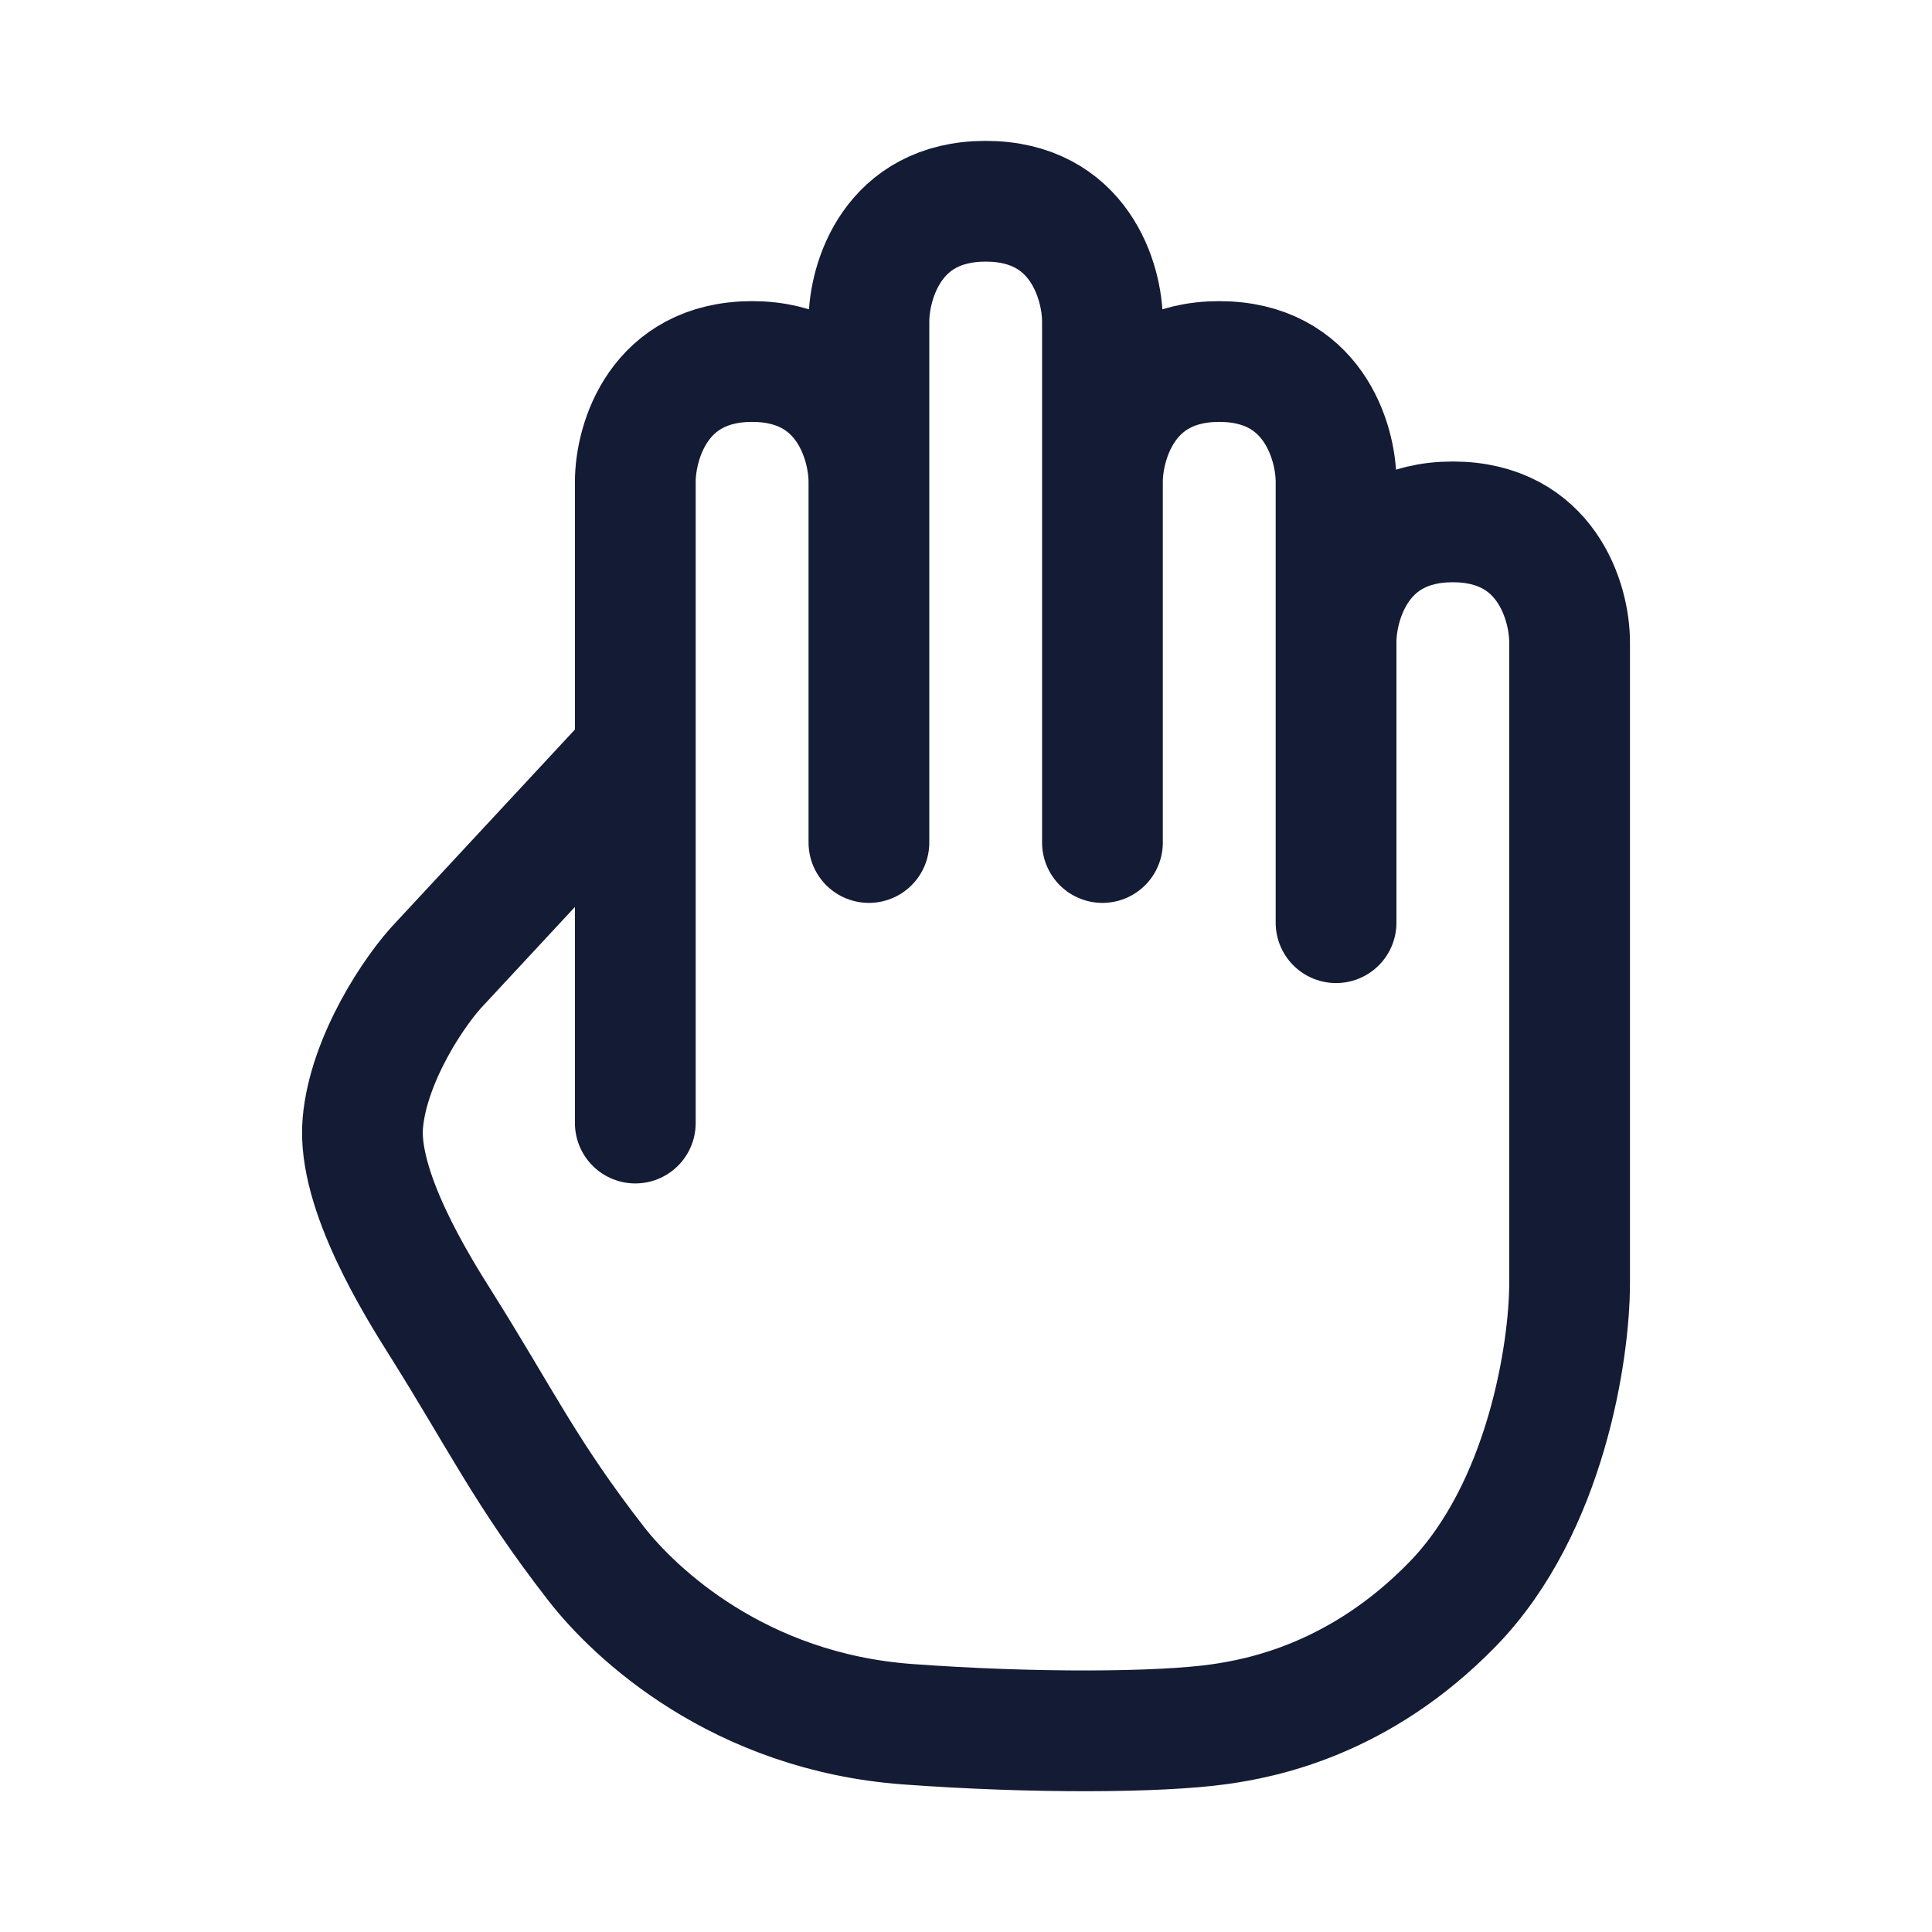
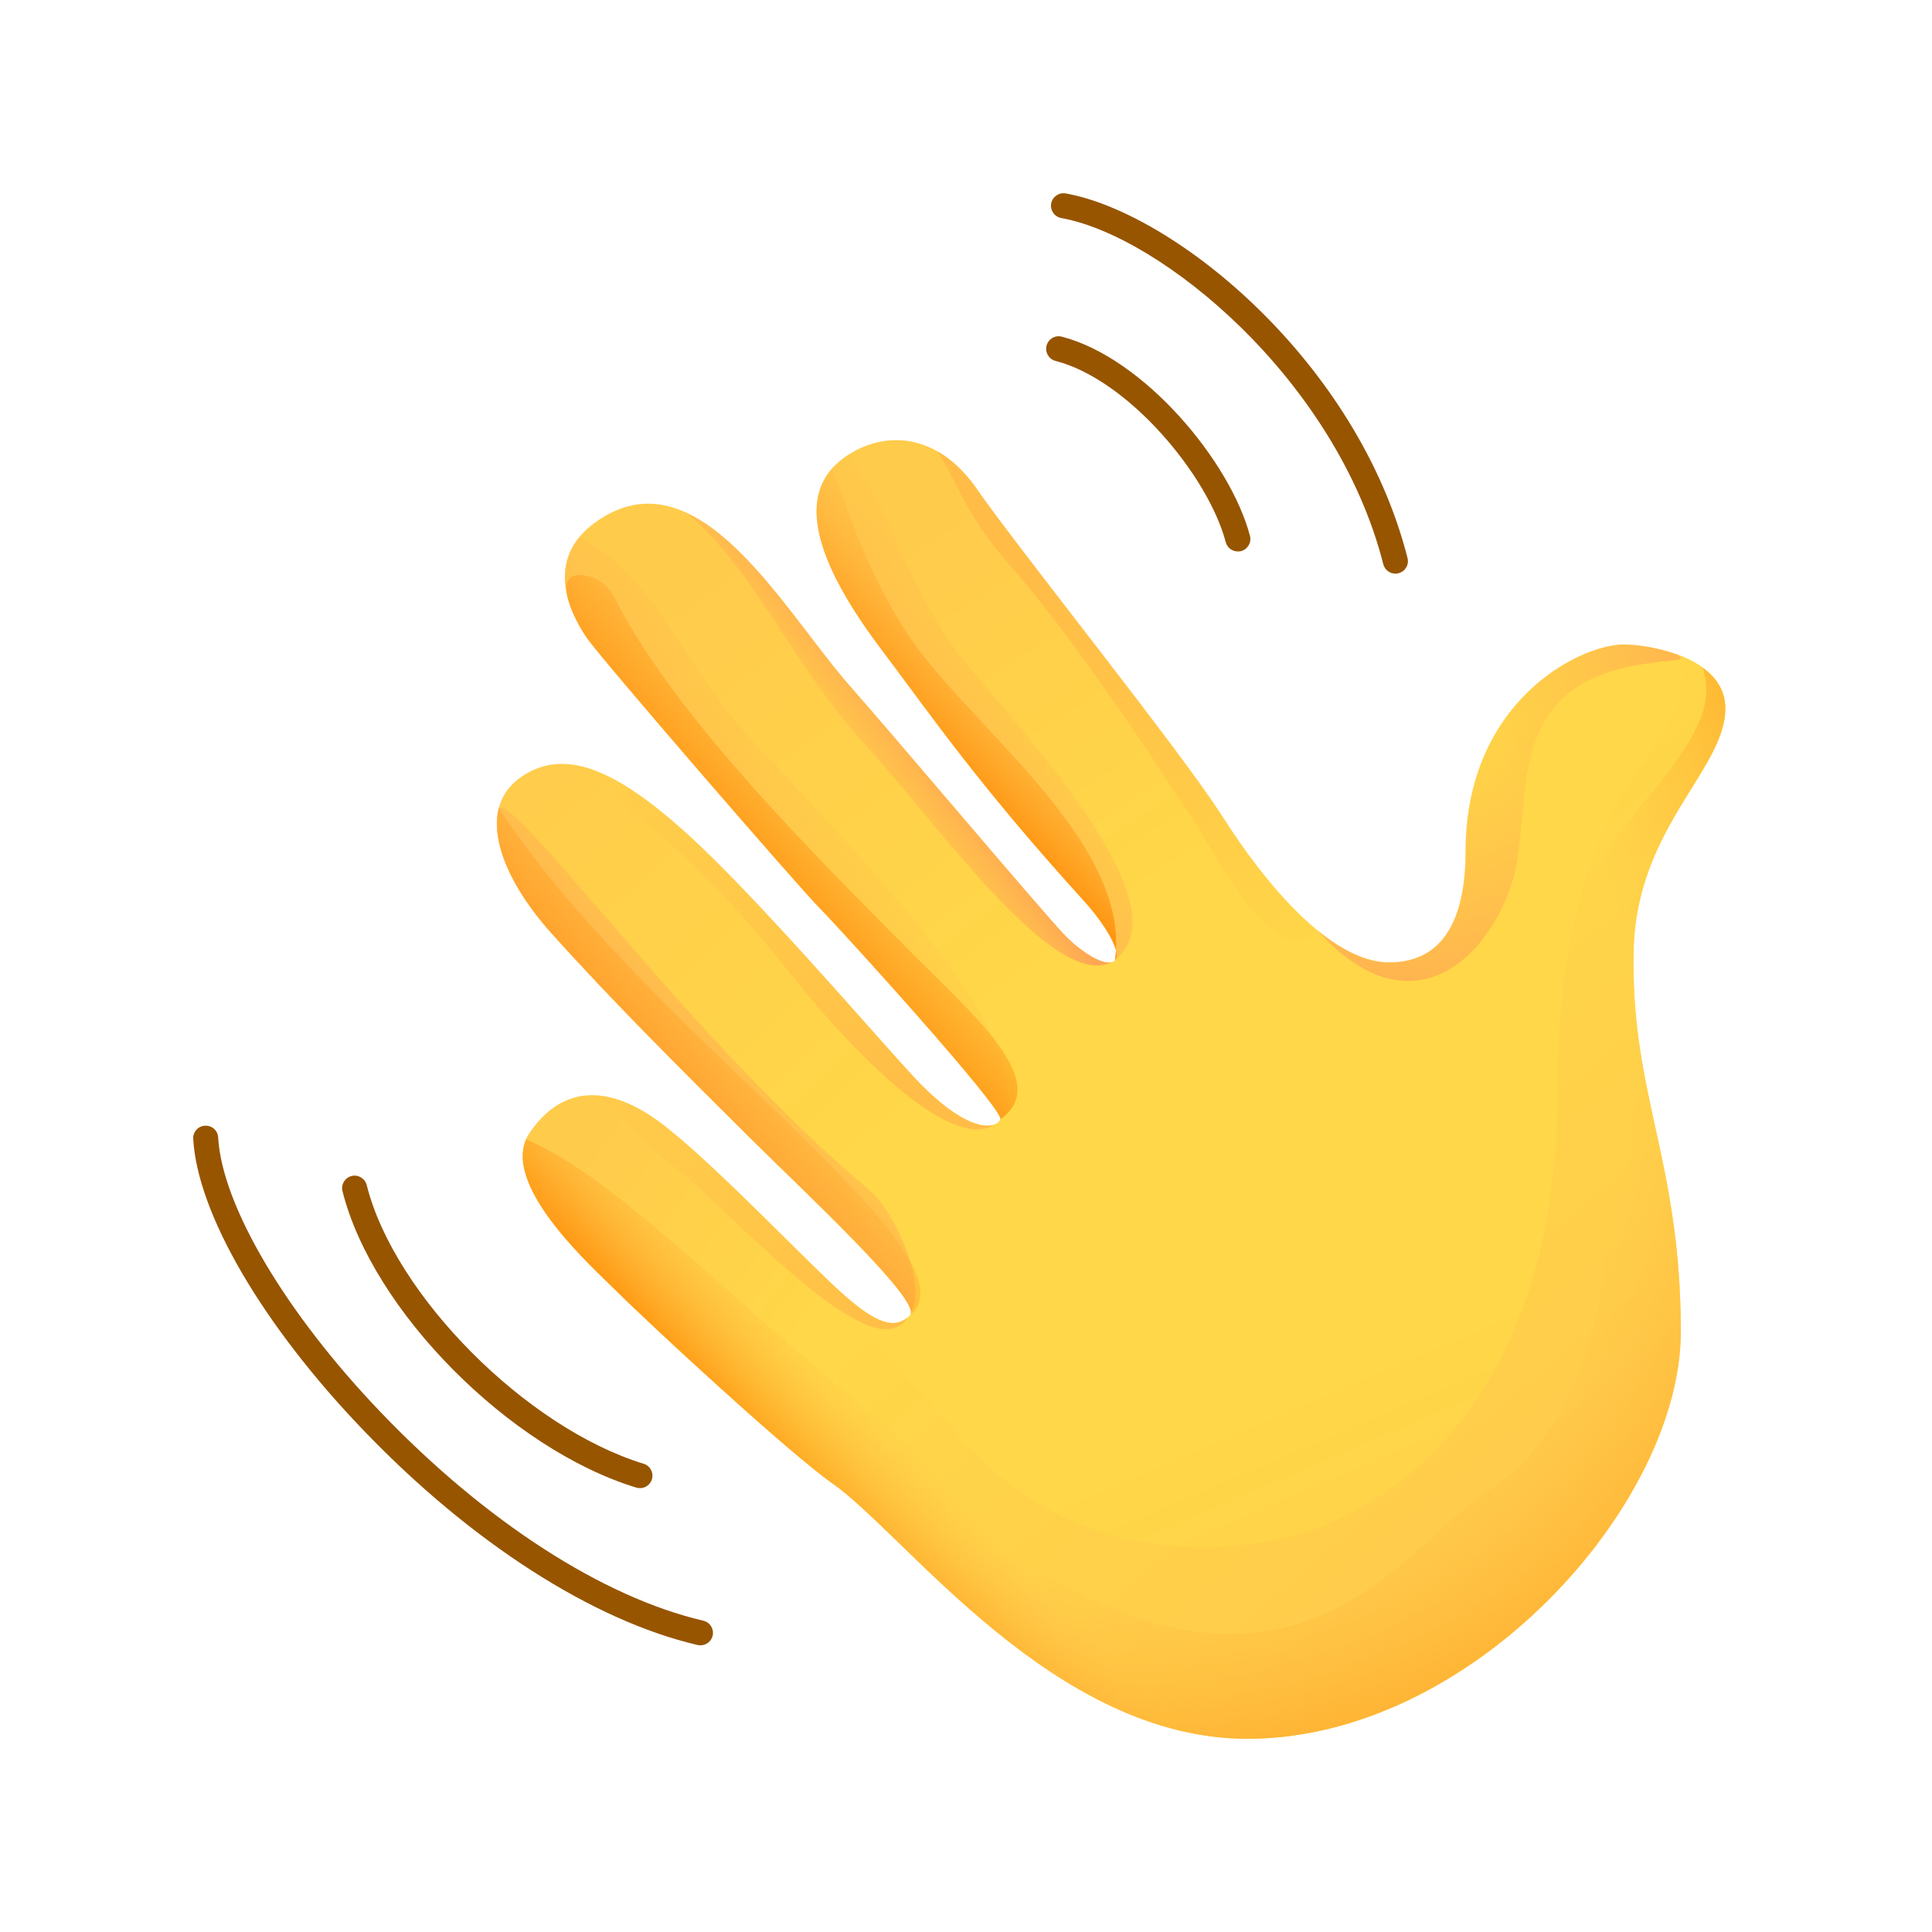
- <svg xmlns="http://www.w3.org/2000/svg" viewBox="0 0 24 24" width="24" height="24" color="#000000" fill="none" stroke="#141B34" stroke-width="1.5" stroke-linecap="round" stroke-linejoin="round">
-   <path d="M7.892 9.357L5.474 11.96C5.152 12.291 4.576 13.158 4.507 13.951C4.434 14.785 5.186 15.982 5.474 16.44C6.226 17.635 6.529 18.297 7.408 19.428C7.886 20.041 9.177 21.265 11.277 21.419C12.845 21.534 14.406 21.523 15.146 21.419C15.654 21.347 16.887 21.12 18.047 19.925C19.208 18.731 19.498 16.772 19.498 15.943V7.977C19.498 7.479 19.208 6.483 18.047 6.483C16.887 6.483 16.597 7.479 16.597 7.977V11.462M7.892 13.951V5.985C7.892 5.487 8.182 4.491 9.343 4.491C10.503 4.491 10.794 5.487 10.794 5.985M10.794 5.985V10.466M10.794 5.985V3.994C10.794 3.496 11.084 2.5 12.244 2.5C13.405 2.5 13.695 3.496 13.695 3.994V5.985M13.695 5.985V10.466M13.695 5.985C13.695 5.487 13.985 4.491 15.146 4.491C16.306 4.491 16.597 5.487 16.597 5.985V8.474" />
+ <svg xmlns="http://www.w3.org/2000/svg" width="800px" height="800px" viewBox="0 0 80 80" fill="none">
+   <path d="M26.501 61.621C26.453 61.621 26.401 61.612 26.348 61.599C21.1 59.999 15.416 54.263 14.182 49.324C14.112 49.045 14.282 48.766 14.557 48.696C14.836 48.627 15.115 48.797 15.185 49.071C16.323 53.626 21.789 59.123 26.649 60.61C26.924 60.693 27.076 60.98 26.994 61.255C26.928 61.477 26.723 61.621 26.501 61.621Z" fill="#975500" />
+   <path d="M29.003 68.129C28.964 68.129 28.925 68.125 28.885 68.116C24.544 67.105 19.496 63.862 15.041 59.215C10.874 54.873 8.175 50.253 8.001 47.158C7.984 46.874 8.201 46.626 8.489 46.613C8.773 46.595 9.021 46.813 9.034 47.101C9.191 49.917 11.841 54.389 15.786 58.5C20.106 63.007 24.966 66.141 29.121 67.109C29.4 67.175 29.574 67.454 29.509 67.733C29.452 67.968 29.238 68.129 29.003 68.129Z" fill="#975500" />
+   <path d="M51.256 22.834C51.025 22.834 50.816 22.681 50.755 22.45C50.027 19.687 46.718 15.72 43.706 14.944C43.432 14.874 43.262 14.591 43.336 14.312C43.41 14.033 43.689 13.867 43.968 13.941C47.359 14.818 50.942 19.094 51.758 22.189C51.832 22.463 51.666 22.747 51.387 22.821C51.343 22.83 51.3 22.834 51.256 22.834Z" fill="#975500" />
+   <path d="M57.782 23.754C57.551 23.754 57.341 23.597 57.28 23.366C55.34 15.729 48.087 9.77 43.946 9.029C43.663 8.976 43.479 8.71 43.527 8.427C43.58 8.144 43.846 7.961 44.129 8.009C48.641 8.819 56.208 14.961 58.283 23.108C58.353 23.387 58.187 23.666 57.908 23.736C57.864 23.749 57.825 23.754 57.782 23.754Z" fill="#975500" />
+   <path d="M44.901 37.324C45.733 38.243 46.483 39.451 46.165 39.769C45.846 40.087 44.87 39.512 44.125 38.762C43.379 38.017 41.596 45.95 41.422 46.351C41.291 46.652 39.216 49.032 38.131 51.294C37.769 52.049 37.821 54.324 37.686 54.459C37.141 55.004 36.448 54.947 34.953 53.627C33.458 52.306 32.682 60.174 34.465 61.416C37.512 63.544 43.606 71.996 51.657 71.996C60.972 71.996 69.599 62.279 69.599 55.148C69.599 48.017 67.507 45.314 67.646 39.337C67.76 34.277 71.443 31.862 71.443 29.334C71.443 27.206 68.283 26.688 67.245 26.688C65.406 26.688 60.689 29.046 60.689 35.253C60.689 37.668 60 39.852 57.529 39.852C55.057 39.852 52.298 36.461 50.628 33.815" fill="url(#paint0_linear)" />
+   <path d="M71.439 29.334C71.439 28.178 70.502 27.498 69.481 27.115C70.706 31.173 64.495 31.347 64.495 45.174C64.495 59.001 56.444 63.025 53.109 63.718C49.774 64.407 43.898 64.607 39.426 59.119C38.053 57.432 36.191 55.601 34.121 53.871C33.245 55.331 33.057 60.436 34.465 61.416C37.512 63.544 43.606 71.996 51.657 71.996C60.973 71.996 69.599 62.279 69.599 55.148C69.599 48.017 67.507 45.314 67.646 39.338C67.76 34.277 71.439 31.862 71.439 29.334Z" fill="url(#paint1_linear)" />
+   <path d="M34.953 53.627C33.458 52.306 29.923 48.54 27.621 46.696C25.32 44.856 23.31 44.878 21.928 46.909C20.546 48.941 24.574 52.506 25.494 53.426C26.902 54.834 32.682 60.174 34.465 61.421" fill="url(#paint2_linear)" />
+   <path d="M41.422 46.351C41.248 46.752 40.075 47.031 37.743 44.494C35.96 42.554 31.187 36.979 28.371 34.451C25.555 31.922 23.367 30.885 21.527 32.21C19.688 33.535 20.734 36.29 22.791 38.592C25.337 41.438 28.266 44.342 31.069 47.131C33.262 49.311 38.227 53.918 37.682 54.463" fill="url(#paint3_linear)" />
+   <path d="M31.073 47.127C33.144 49.185 37.678 53.4 37.725 54.328C38.379 53.308 37.185 50.274 35.921 49.211C28.615 43.06 21.558 33.143 20.66 33.44C20.276 34.883 21.248 36.861 22.791 38.592C25.337 41.434 28.266 44.342 31.073 47.127Z" fill="url(#paint4_linear)" />
+   <path d="M50.624 33.819C48.955 31.173 42.111 22.664 40.446 20.249C38.776 17.834 36.535 17.834 34.984 18.928C33.432 20.023 32.97 22.206 36.466 26.849C38.671 29.778 40.502 32.472 44.905 37.328L50.022 36.971L50.624 33.819Z" fill="url(#paint5_linear)" />
+   <path d="M44.125 38.762C43.379 38.017 36.767 30.179 35.271 28.497C32.469 25.349 28.916 18.606 24.679 21.609C22.451 23.187 23.659 25.476 24.291 26.395C24.923 27.315 33.144 36.805 33.951 37.607C34.757 38.413 41.596 45.946 41.426 46.347" fill="url(#paint6_linear)" />
+   <path d="M44.901 37.323C45.703 38.208 46.422 39.355 46.195 39.725C48.863 37.581 43.222 31.277 40.027 27.494C37.556 24.564 36.88 20.837 35.11 18.841C35.066 18.867 35.027 18.898 34.984 18.924C33.432 20.018 32.97 22.202 36.466 26.844C38.667 29.773 40.502 32.472 44.901 37.323Z" fill="url(#paint7_linear)" />
+   <path d="M33.946 37.611C34.753 38.418 41.592 45.95 41.422 46.351C43.536 43.505 35.341 35.14 31.374 30.911C27.935 27.245 27.346 24.037 23.99 22.237C22.743 23.745 23.733 25.593 24.286 26.4C24.919 27.32 33.144 36.809 33.946 37.611Z" fill="url(#paint8_linear)" />
+   <path d="M41.269 46.522C41.03 46.67 40.537 46.683 39.774 46.243C40.341 46.7 40.864 46.875 41.269 46.522Z" fill="url(#paint9_linear)" />
+   <path d="M67.729 27.551C69.486 27.237 69.795 27.437 69.481 27.115C68.627 26.797 67.712 26.688 67.241 26.688C65.401 26.688 60.685 29.046 60.685 35.253C60.685 37.668 59.996 39.852 57.52 39.852C56.544 39.852 55.528 39.325 54.547 38.522C58.889 43.331 62.293 38.801 62.812 35.698C63.331 32.594 62.577 28.475 67.729 27.551Z" fill="url(#paint10_radial)" />
+   <path d="M34.452 19.395C33.38 20.611 33.414 22.79 36.461 26.844C38.667 29.773 40.498 32.467 44.901 37.323C45.733 38.243 46.483 39.451 46.165 39.769C46.901 34.739 39.739 29.791 37.412 25.998C35.568 22.991 35.202 21.217 34.452 19.395Z" fill="url(#paint11_linear)" />
+   <path d="M33.946 37.611C34.753 38.418 41.592 45.95 41.422 46.351C42.93 45.275 41.901 43.596 39.569 41.264C34.788 36.482 28.131 30.057 25.455 24.765C25.202 24.264 24.731 23.893 24.177 23.823C22.735 23.636 23.807 25.698 24.291 26.4C24.919 27.32 33.144 36.809 33.946 37.611Z" fill="url(#paint12_linear)" />
+   <path d="M22.791 38.592C25.337 41.438 28.266 44.342 31.069 47.131C33.262 49.311 38.227 53.918 37.682 54.463C40.759 51.874 26.466 42.515 20.655 33.444C20.276 34.878 21.248 36.861 22.791 38.592Z" fill="url(#paint13_linear)" />
+   <path d="M37.054 54.978C37.346 54.865 37.499 54.73 37.547 54.581C37.019 54.987 36.326 54.843 34.953 53.627C33.458 52.306 29.923 48.54 27.621 46.696C26.61 45.889 25.655 45.44 24.783 45.362C26.03 46.142 25.45 46.421 28.223 48.548C29.714 49.69 35.154 55.723 37.054 54.978Z" fill="url(#paint14_linear)" />
+   <path d="M33.432 41.177C35.45 43.636 39.391 47.694 41.16 46.574C40.672 46.739 39.561 46.469 37.747 44.495C35.965 42.555 31.191 36.979 28.375 34.451C26.096 32.402 24.226 31.334 22.621 31.705C27.29 33.239 31.518 38.854 33.432 41.177Z" fill="url(#paint15_linear)" />
+   <path d="M35.616 30.598C38.837 34.102 43.619 41.055 46.043 39.839C45.646 39.961 44.792 39.433 44.125 38.762C43.379 38.017 36.767 30.179 35.271 28.497C33.327 26.317 31.03 22.411 28.388 21.217C31.052 23.318 33.005 27.76 35.616 30.598Z" fill="url(#paint16_linear)" />
+   <path d="M54.547 38.527C54.552 38.527 54.552 38.527 54.547 38.527C53.043 37.297 51.631 35.419 50.62 33.819C48.955 31.173 42.111 22.664 40.446 20.249C39.936 19.512 39.378 19.002 38.798 18.68C39.574 19.796 40.014 21.387 41.771 23.357C44.587 26.517 48.27 32.21 49.534 34.167C50.794 36.116 52.834 40.24 54.547 38.527Z" fill="url(#paint17_linear)" />
+   <path d="M63.771 66.591C62.725 64.045 61.195 62.493 58.985 63.949C52.956 67.92 46.021 66.578 37.325 59.551C29.57 53.278 25.559 48.797 21.785 47.175C20.878 49.237 24.609 52.546 25.49 53.426C26.898 54.834 32.678 60.174 34.461 61.421C37.508 63.548 43.602 72 51.653 72C56.156 71.996 60.489 69.734 63.771 66.591Z" fill="url(#paint18_linear)" />
+   <path d="M67.642 39.337C67.755 34.277 71.439 31.862 71.439 29.333C71.439 28.588 71.051 28.043 70.501 27.646C71.173 29.617 69.573 31.365 67.184 34.338C64.595 37.559 64.024 42.559 65.802 47.563C67.585 52.567 65.34 59.468 61.718 61.652C58.096 63.836 53.283 73.439 39.504 62.589C39.5 62.584 39.5 62.584 39.495 62.58C38.654 61.8 37.822 61.107 36.98 60.584C31.161 56.979 27.844 53.736 25.337 51.011C24.845 50.475 23.519 48.422 21.941 49.097C22.73 50.885 24.853 52.79 25.49 53.426C26.898 54.834 32.678 60.174 34.461 61.421C34.692 61.582 34.944 61.782 35.21 62.014C35.28 62.075 35.35 62.136 35.42 62.197C35.437 62.214 35.459 62.231 35.476 62.245C35.52 62.284 35.568 62.327 35.611 62.367C35.62 62.375 35.633 62.384 35.642 62.397C37.451 64.04 39.94 66.76 42.991 68.883C42.991 68.883 42.996 68.883 42.996 68.888C43.262 69.075 43.536 69.258 43.811 69.433C43.815 69.437 43.82 69.437 43.824 69.441C44.099 69.616 44.378 69.786 44.657 69.947C44.661 69.947 44.661 69.951 44.665 69.951C46.775 71.163 49.116 72 51.644 72C60.959 72 69.586 62.284 69.586 55.152C69.586 48.021 67.507 45.318 67.642 39.337Z" fill="url(#paint19_radial)" />
+   <defs>
+     <linearGradient id="paint0_linear" x1="65.07" y1="73.841" x2="57.394" y2="55.856" gradientUnits="userSpaceOnUse">
+       <stop offset="0.001" stop-color="#FFCB4B" />
+       <stop offset="1" stop-color="#FFD748" />
+     </linearGradient>
+     <linearGradient id="paint1_linear" x1="66.598" y1="61.333" x2="50.498" y2="42.128" gradientUnits="userSpaceOnUse">
+       <stop offset="0.001" stop-color="#FFCB4B" />
+       <stop offset="1" stop-color="#FFD748" />
+     </linearGradient>
+     <linearGradient id="paint2_linear" x1="23.564" y1="48.547" x2="33.052" y2="55.533" gradientUnits="userSpaceOnUse">
+       <stop offset="0.001" stop-color="#FFCB4B" />
+       <stop offset="1" stop-color="#FFD748" />
+     </linearGradient>
+     <linearGradient id="paint3_linear" x1="20.11" y1="30.055" x2="36.756" y2="47.477" gradientUnits="userSpaceOnUse">
+       <stop offset="0.001" stop-color="#FFCB4B" />
+       <stop offset="1" stop-color="#FFD748" />
+     </linearGradient>
+     <linearGradient id="paint4_linear" x1="32.889" y1="40.401" x2="27.386" y2="45.585" gradientUnits="userSpaceOnUse">
+       <stop stop-color="#FFBC47" stop-opacity="0" />
+       <stop offset="1" stop-color="#FFA754" />
+     </linearGradient>
+     <linearGradient id="paint5_linear" x1="38.09" y1="21.835" x2="47.749" y2="37.015" gradientUnits="userSpaceOnUse">
+       <stop offset="0.001" stop-color="#FFCB4B" />
+       <stop offset="1" stop-color="#FFD748" />
+     </linearGradient>
+     <linearGradient id="paint6_linear" x1="28.118" y1="24.357" x2="41.228" y2="42.067" gradientUnits="userSpaceOnUse">
+       <stop offset="0.001" stop-color="#FFCB4B" />
+       <stop offset="1" stop-color="#FFD748" />
+     </linearGradient>
+     <linearGradient id="paint7_linear" x1="43.71" y1="26.494" x2="35.43" y2="33.969" gradientUnits="userSpaceOnUse">
+       <stop stop-color="#FFBC47" stop-opacity="0" />
+       <stop offset="1" stop-color="#FFA754" />
+     </linearGradient>
+     <linearGradient id="paint8_linear" x1="36.093" y1="31.82" x2="24.708" y2="40.143" gradientUnits="userSpaceOnUse">
+       <stop stop-color="#FFBC47" stop-opacity="0" />
+       <stop offset="1" stop-color="#FFA754" />
+     </linearGradient>
+     <linearGradient id="paint9_linear" x1="44.574" y1="43.421" x2="33.189" y2="51.744" gradientUnits="userSpaceOnUse">
+       <stop stop-color="#FFBC47" stop-opacity="0" />
+       <stop offset="1" stop-color="#FFA754" />
+     </linearGradient>
+     <radialGradient id="paint10_radial" cx="0" cy="0" r="1" gradientUnits="userSpaceOnUse" gradientTransform="translate(59.5133 29.9083) scale(13.6681)">
+       <stop stop-color="#FFBC47" stop-opacity="0" />
+       <stop offset="1" stop-color="#FFA754" />
+     </radialGradient>
+     <linearGradient id="paint11_linear" x1="45.225" y1="25.026" x2="38.152" y2="31.581" gradientUnits="userSpaceOnUse">
+       <stop offset="0.312" stop-color="#FFBC47" stop-opacity="0" />
+       <stop offset="1" stop-color="#FF8900" />
+     </linearGradient>
+     <linearGradient id="paint12_linear" x1="39.809" y1="28.579" x2="30.494" y2="36.974" gradientUnits="userSpaceOnUse">
+       <stop offset="0.312" stop-color="#FFBC47" stop-opacity="0" />
+       <stop offset="1" stop-color="#FF8900" />
+     </linearGradient>
+     <linearGradient id="paint13_linear" x1="36.661" y1="37.659" x2="25.161" y2="47.319" gradientUnits="userSpaceOnUse">
+       <stop offset="0.312" stop-color="#FFBC47" stop-opacity="0" />
+       <stop offset="1" stop-color="#FF8900" />
+     </linearGradient>
+     <linearGradient id="paint14_linear" x1="24.113" y1="44.677" x2="37.482" y2="55.544" gradientUnits="userSpaceOnUse">
+       <stop stop-color="#FFBC47" stop-opacity="0" />
+       <stop offset="1" stop-color="#FFBC47" />
+     </linearGradient>
+     <linearGradient id="paint15_linear" x1="26.672" y1="31.206" x2="37.108" y2="47.076" gradientUnits="userSpaceOnUse">
+       <stop stop-color="#FFBC47" stop-opacity="0" />
+       <stop offset="1" stop-color="#FFBC47" />
+     </linearGradient>
+     <linearGradient id="paint16_linear" x1="34.846" y1="32.34" x2="37.779" y2="30.097" gradientUnits="userSpaceOnUse">
+       <stop stop-color="#FFBC47" stop-opacity="0" />
+       <stop offset="1" stop-color="#FFA754" />
+     </linearGradient>
+     <linearGradient id="paint17_linear" x1="49.317" y1="41.199" x2="45.407" y2="22.569" gradientUnits="userSpaceOnUse">
+       <stop stop-color="#FFBC47" stop-opacity="0" />
+       <stop offset="1" stop-color="#FFBC47" />
+     </linearGradient>
+     <linearGradient id="paint18_linear" x1="40.392" y1="59.08" x2="34.527" y2="64.47" gradientUnits="userSpaceOnUse">
+       <stop offset="0.312" stop-color="#FFBC47" stop-opacity="0" />
+       <stop offset="1" stop-color="#FF8900" />
+     </linearGradient>
+     <radialGradient id="paint19_radial" cx="0" cy="0" r="1" gradientUnits="userSpaceOnUse" gradientTransform="translate(44.2763 41.2639) rotate(48.1401) scale(39.6178 35.9605)">
+       <stop offset="0.613" stop-color="#FFBC47" stop-opacity="0" />
+       <stop offset="1" stop-color="#FF8900" />
+     </radialGradient>
+   </defs>
</svg>
